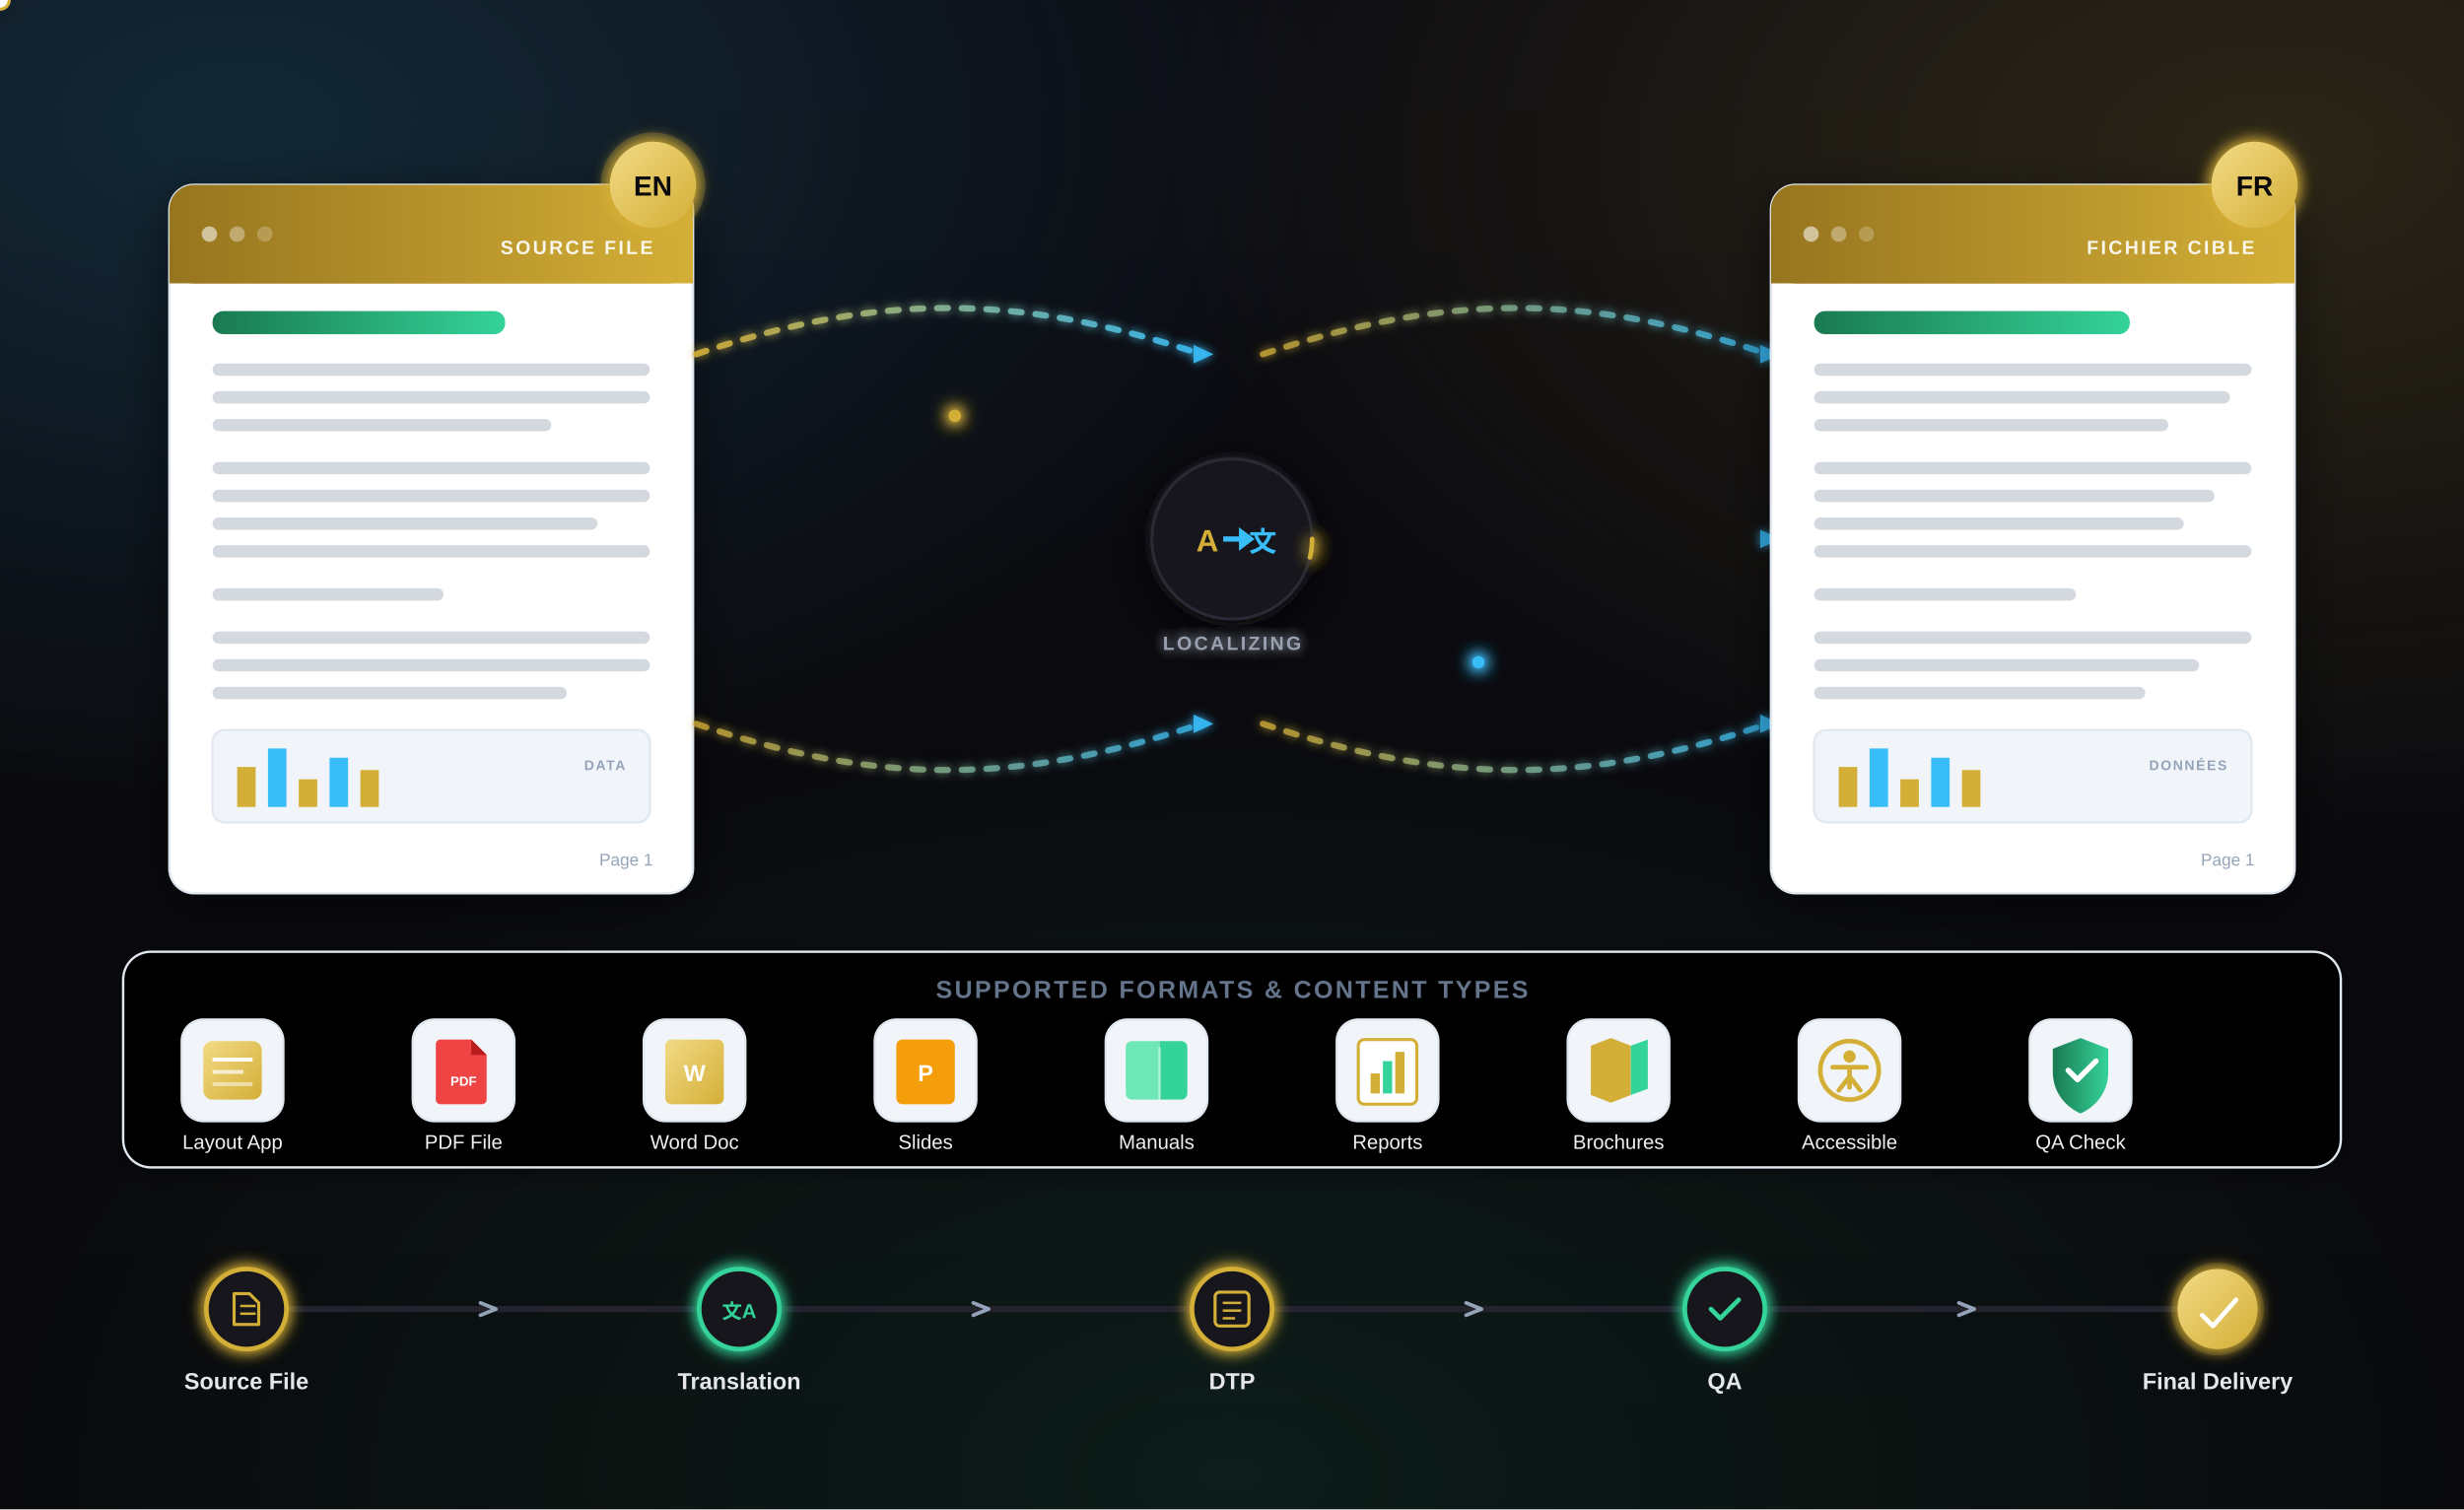
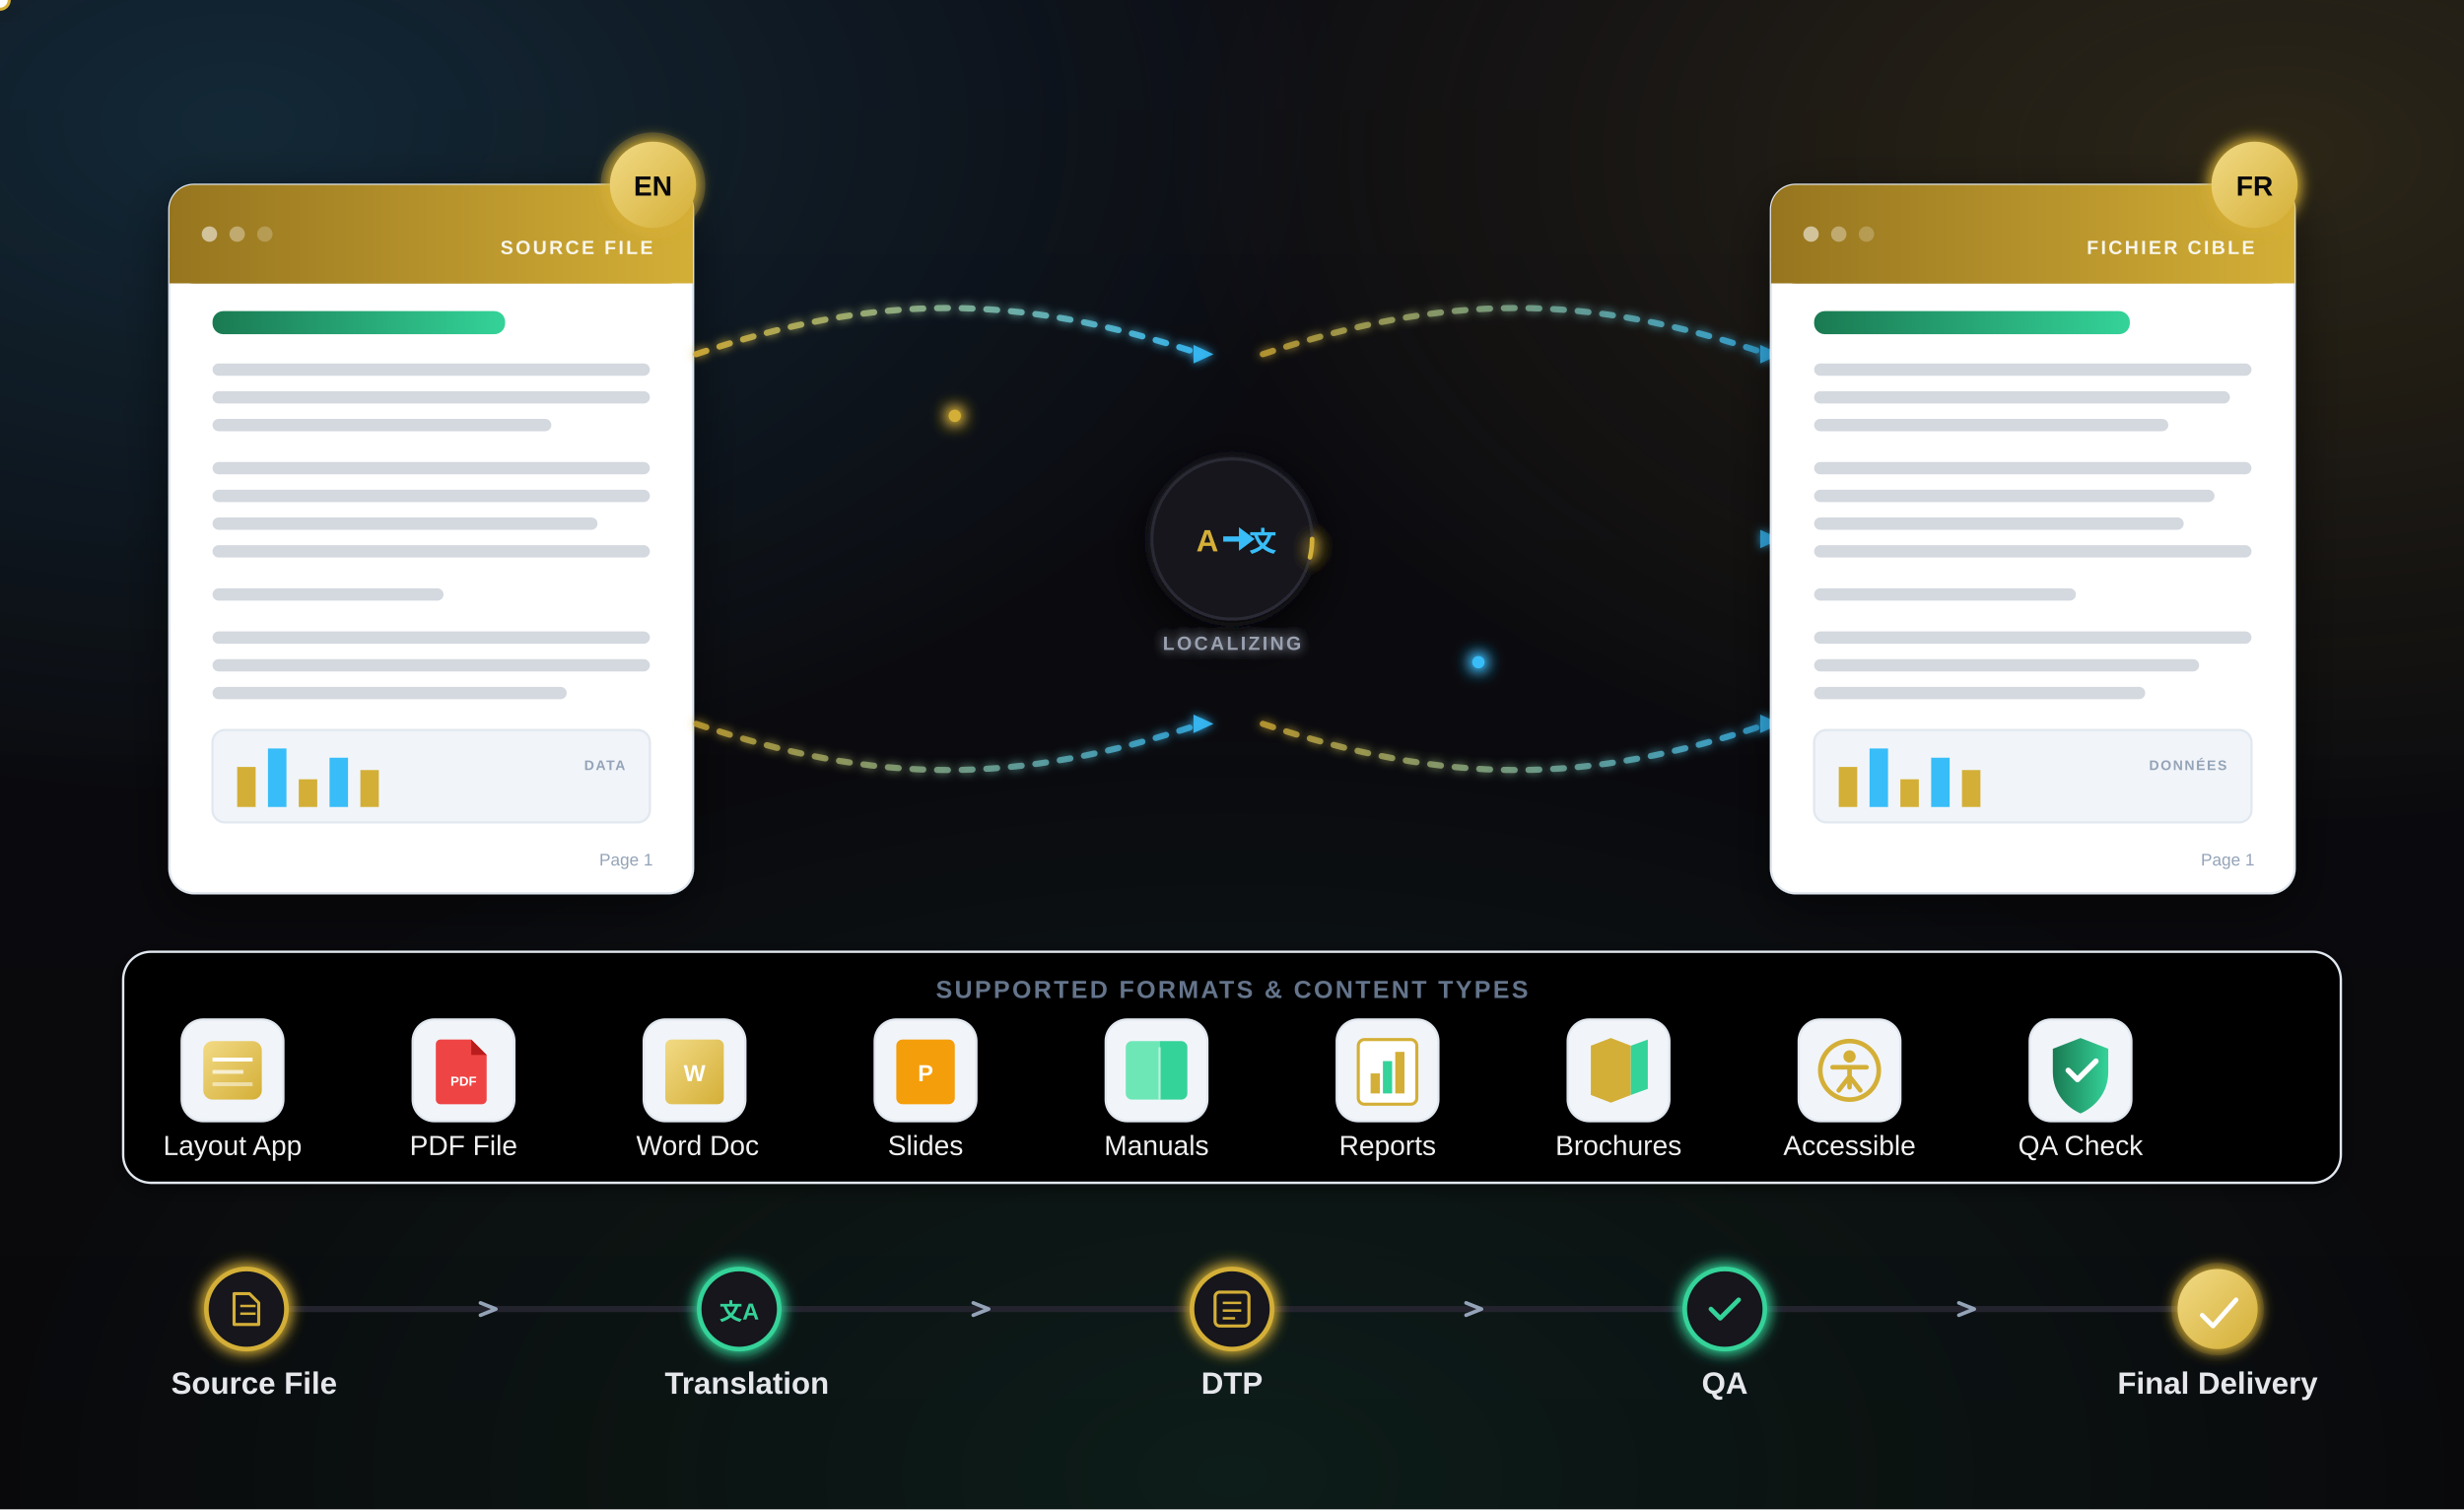
<svg xmlns="http://www.w3.org/2000/svg" viewBox="0 0 1600 980" font-family="'Plus Jakarta Sans','Segoe UI',Arial,sans-serif">
  <defs>
    <linearGradient id="bgBase" x1="0" y1="0" x2="0" y2="1">
      <stop offset="0%" stop-color="#0c0c12" />
      <stop offset="100%" stop-color="#09090b" />
    </linearGradient>
    <radialGradient id="glowBlue" cx="10%" cy="8%" r="45%">
      <stop offset="0%" stop-color="#38bdf8" stop-opacity="0.16" />
      <stop offset="100%" stop-color="#38bdf8" stop-opacity="0" />
    </radialGradient>
    <radialGradient id="glowTeal" cx="92%" cy="10%" r="45%">
      <stop offset="0%" stop-color="#d4af37" stop-opacity="0.16" />
      <stop offset="100%" stop-color="#d4af37" stop-opacity="0" />
    </radialGradient>
    <radialGradient id="glowGray" cx="50%" cy="98%" r="50%">
      <stop offset="0%" stop-color="#34d399" stop-opacity="0.10" />
      <stop offset="100%" stop-color="#34d399" stop-opacity="0" />
    </radialGradient>
    <linearGradient id="headerBlue" x1="0" y1="0" x2="1" y2="0">
      <stop offset="0%" stop-color="#96751f" />
      <stop offset="100%" stop-color="#d4af37" />
    </linearGradient>
    <linearGradient id="badgeBlue" x1="0" y1="0" x2="1" y2="1">
      <stop offset="0%" stop-color="#f2da85" />
      <stop offset="100%" stop-color="#d4af37" />
    </linearGradient>
    <linearGradient id="tealAccent" x1="0" y1="0" x2="1" y2="0">
      <stop offset="0%" stop-color="#1a7a52" />
      <stop offset="100%" stop-color="#34d399" />
    </linearGradient>
    <linearGradient id="arrowGrad" x1="0" y1="0" x2="1" y2="0">
      <stop offset="0%" stop-color="#d4af37" />
      <stop offset="100%" stop-color="#38bdf8" />
    </linearGradient>
    <linearGradient id="lineGrad" x1="0" y1="0" x2="1" y2="0">
      <stop offset="0%" stop-color="#d4af37" />
      <stop offset="50%" stop-color="#38bdf8" />
      <stop offset="100%" stop-color="#d4af37" />
    </linearGradient>
    <filter id="softShadow" x="-50%" y="-50%" width="200%" height="200%">
      <feDropShadow dx="0" dy="10" stdDeviation="16" flood-color="#000000" flood-opacity="0.5" />
    </filter>
    <filter id="softShadowSmall" x="-70%" y="-70%" width="240%" height="240%">
      <feDropShadow dx="0" dy="3" stdDeviation="6" flood-color="#000000" flood-opacity="0.45" />
    </filter>
    <filter id="glowGold" x="-120%" y="-120%" width="340%" height="340%">
      <feGaussianBlur stdDeviation="5" result="blur" />
      <feFlood flood-color="#d4af37" flood-opacity="0.9" result="color" />
      <feComposite in="color" in2="blur" operator="in" result="glow" />
      <feMerge>
        <feMergeNode in="glow" />
        <feMergeNode in="glow" />
        <feMergeNode in="SourceGraphic" />
      </feMerge>
    </filter>
    <filter id="glowBlueSoft" x="-120%" y="-120%" width="340%" height="340%">
      <feGaussianBlur stdDeviation="5" result="blur" />
      <feFlood flood-color="#38bdf8" flood-opacity="0.9" result="color" />
      <feComposite in="color" in2="blur" operator="in" result="glow" />
      <feMerge>
        <feMergeNode in="glow" />
        <feMergeNode in="glow" />
        <feMergeNode in="SourceGraphic" />
      </feMerge>
    </filter>
    <filter id="glowGreen" x="-120%" y="-120%" width="340%" height="340%">
      <feGaussianBlur stdDeviation="5" result="blur" />
      <feFlood flood-color="#34d399" flood-opacity="0.9" result="color" />
      <feComposite in="color" in2="blur" operator="in" result="glow" />
      <feMerge>
        <feMergeNode in="glow" />
        <feMergeNode in="glow" />
        <feMergeNode in="SourceGraphic" />
      </feMerge>
    </filter>
    <filter id="glowLine" x="-60%" y="-200%" width="220%" height="500%">
      <feGaussianBlur stdDeviation="3.2" result="blur" />
      <feMerge>
        <feMergeNode in="blur" />
        <feMergeNode in="SourceGraphic" />
      </feMerge>
    </filter>
  </defs>
  <rect x="0" y="0" width="1600" height="980" fill="url(#bgBase)" />
  <rect x="0" y="0" width="1600" height="980" fill="url(#glowBlue)" />
  <rect x="0" y="0" width="1600" height="980" fill="url(#glowTeal)" />
  <rect x="0" y="0" width="1600" height="980" fill="url(#glowGray)" />
  <g id="source-document">
    <rect x="110" y="120" width="340" height="460" rx="16" fill="#ffffff" stroke="#e2e8f0" stroke-width="1.5" filter="url(#softShadow)" />
    <rect x="110" y="120" width="340" height="64" rx="16" fill="url(#headerBlue)" />
    <rect x="110" y="168" width="340" height="16" fill="url(#headerBlue)" />
    <circle cx="136" cy="152" r="5" fill="#ffffff" opacity="0.55" />
    <circle cx="154" cy="152" r="5" fill="#ffffff" opacity="0.35" />
    <circle cx="172" cy="152" r="5" fill="#ffffff" opacity="0.22" />
    <text x="424" y="165" font-size="12.5" fill="#ffffff" text-anchor="end" font-weight="700" opacity="0.9" letter-spacing="1.5">SOURCE FILE</text>
    <g>
      <circle cx="424" cy="120" r="34" fill="#d4af37" opacity="0.22">
        <animate attributeName="r" values="30;40;30" dur="2.6s" repeatCount="indefinite" />
        <animate attributeName="opacity" values="0.28;0.03;0.28" dur="2.6s" repeatCount="indefinite" />
      </circle>
      <circle cx="424" cy="120" r="28" fill="url(#badgeBlue)" filter="url(#glowGold)" />
      <text x="424" y="127" font-size="18" fill="#09090b" text-anchor="middle" font-weight="700">EN</text>
    </g>
    <rect x="138" y="202" width="190" height="15" rx="7" fill="url(#tealAccent)" />
    <g fill="#64748b" opacity="0.28">
      <rect x="138" y="236" width="284" height="8" rx="4" />
      <rect x="138" y="254" width="284" height="8" rx="4" />
      <rect x="138" y="272" width="220" height="8" rx="4" />
      <rect x="138" y="300" width="284" height="8" rx="4" />
      <rect x="138" y="318" width="284" height="8" rx="4" />
      <rect x="138" y="336" width="250" height="8" rx="4" />
      <rect x="138" y="354" width="284" height="8" rx="4" />
      <rect x="138" y="382" width="150" height="8" rx="4" />
      <rect x="138" y="410" width="284" height="8" rx="4" />
      <rect x="138" y="428" width="284" height="8" rx="4" />
      <rect x="138" y="446" width="230" height="8" rx="4" />
    </g>
    <rect x="138" y="474" width="284" height="60" rx="8" fill="#f1f5f9" stroke="#e2e8f0" stroke-width="1.5" />
    <rect x="154" y="498" width="12" height="26" fill="#d4af37" />
    <rect x="174" y="486" width="12" height="38" fill="#38bdf8" />
    <rect x="194" y="506" width="12" height="18" fill="#d4af37" />
    <rect x="214" y="492" width="12" height="32" fill="#38bdf8" />
    <rect x="234" y="500" width="12" height="24" fill="#d4af37" />
    <text x="406" y="500" font-size="9" fill="#94a3b8" text-anchor="end" letter-spacing="1" font-weight="700">DATA</text>
    <text x="424" y="562" font-size="11" fill="#94a3b8" text-anchor="end">Page 1</text>
    <clipPath id="docClip">
      <rect x="110" y="120" width="340" height="460" rx="16" />
    </clipPath>
    <g clip-path="url(#docClip)">
      <rect x="110" y="-80" width="340" height="90" fill="#d4af37" opacity="0.10">
        <animate attributeName="y" values="-90;660" dur="3.6s" repeatCount="indefinite" />
      </rect>
    </g>
  </g>
  <g id="transformation" stroke-linecap="round" filter="url(#glowLine)">
    <path d="M 452 230 C 570 190, 660 190, 780 230" fill="none" stroke="url(#arrowGrad)" stroke-width="4" opacity="0.9" stroke-dasharray="7 9">
      <animate attributeName="stroke-dashoffset" values="0;-32" dur="1.4s" repeatCount="indefinite" />
    </path>
    <path d="M 452 350 C 580 350, 660 350, 780 350" fill="none" stroke="url(#arrowGrad)" stroke-width="4" opacity="0.75" stroke-dasharray="7 9">
      <animate attributeName="stroke-dashoffset" values="0;-32" dur="1.4s" repeatCount="indefinite" begin="0.25s" />
    </path>
    <path d="M 452 470 C 570 510, 660 510, 780 470" fill="none" stroke="url(#arrowGrad)" stroke-width="4" opacity="0.75" stroke-dasharray="7 9">
      <animate attributeName="stroke-dashoffset" values="0;-32" dur="1.4s" repeatCount="indefinite" begin="0.5s" />
    </path>
    <path d="M 820 230 C 940 190, 1030 190, 1148 230" fill="none" stroke="url(#arrowGrad)" stroke-width="4" opacity="0.75" stroke-dasharray="7 9">
      <animate attributeName="stroke-dashoffset" values="0;-32" dur="1.4s" repeatCount="indefinite" begin="0.15s" />
    </path>
    <path d="M 820 350 C 940 350, 1030 350, 1148 350" fill="none" stroke="url(#arrowGrad)" stroke-width="4" opacity="0.75" stroke-dasharray="7 9">
      <animate attributeName="stroke-dashoffset" values="0;-32" dur="1.4s" repeatCount="indefinite" begin="0.4s" />
    </path>
    <path d="M 820 470 C 940 510, 1030 510, 1148 470" fill="none" stroke="url(#arrowGrad)" stroke-width="4" opacity="0.75" stroke-dasharray="7 9">
      <animate attributeName="stroke-dashoffset" values="0;-32" dur="1.4s" repeatCount="indefinite" begin="0.65s" />
    </path>
    <g fill="#38bdf8" opacity="0.9">
      <path d="M 775 224 l 13 6 l -13 6 z" />
      <path d="M 775 344 l 13 6 l -13 6 z" />
      <path d="M 775 464 l 13 6 l -13 6 z" />
      <path d="M 1143 224 l 13 6 l -13 6 z" />
      <path d="M 1143 344 l 13 6 l -13 6 z" />
      <path d="M 1143 464 l 13 6 l -13 6 z" />
    </g>
    <circle cx="620" cy="270" r="4" fill="#d4af37" filter="url(#glowGold)">
      <animate attributeName="cy" values="270;258;270" dur="2.2s" repeatCount="indefinite" />
      <animate attributeName="opacity" values="0.6;0.1;0.6" dur="2.2s" repeatCount="indefinite" />
    </circle>
    <circle cx="960" cy="430" r="4" fill="#38bdf8" filter="url(#glowBlueSoft)">
      <animate attributeName="cy" values="430;418;430" dur="2.4s" repeatCount="indefinite" />
      <animate attributeName="opacity" values="0.6;0.1;0.6" dur="2.4s" repeatCount="indefinite" />
    </circle>
    <g transform="translate(800,350)">
      <circle r="52" fill="#14141c" filter="url(#softShadow)" />
      <circle r="52" fill="none" stroke="#2a2a35" stroke-width="2" />
      <circle r="52" fill="none" stroke="url(#lineGrad)" stroke-width="3" stroke-dasharray="12 315" stroke-linecap="round" filter="url(#glowGold)">
        <animateTransform attributeName="transform" type="rotate" from="0 0 0" to="360 0 0" dur="4s" repeatCount="indefinite" />
      </circle>
      <text x="-16" y="8" font-size="20" fill="#d4af37" text-anchor="middle" font-weight="800">A</text>
      <path d="M -2 -2 L 10 -2 L 10 -9 L 22 0 L 10 9 L 10 2 L -2 2 Z" fill="#38bdf8" transform="translate(-4,0) scale(0.85)" />
      <text x="20" y="8" font-size="18" fill="#38bdf8" text-anchor="middle" font-weight="800">文</text>
    </g>
    <text x="800" y="422" font-size="12.5" fill="#9aa1b0" text-anchor="middle" font-weight="700" letter-spacing="1.5">LOCALIZING</text>
-     <g font-size="15" font-weight="800" text-anchor="middle" fill="#d4af37">
+     <g font-size="20" font-weight="800" text-anchor="middle" fill="#d4af37">
      <text x="800" y="445" opacity="0">French
        <animate attributeName="opacity" values="1;1;0;0" keyTimes="0;0.154;0.167;1" dur="12s" repeatCount="indefinite" />
      </text>
      <text x="800" y="445" opacity="0">German
        <animate attributeName="opacity" values="0;0;1;1;0;0" keyTimes="0;0.167;0.179;0.321;0.333;1" dur="12s" repeatCount="indefinite" />
      </text>
      <text x="800" y="445" opacity="0">Spanish
        <animate attributeName="opacity" values="0;0;1;1;0;0" keyTimes="0;0.333;0.346;0.487;0.5;1" dur="12s" repeatCount="indefinite" />
      </text>
      <text x="800" y="445" opacity="0">Japanese
        <animate attributeName="opacity" values="0;0;1;1;0;0" keyTimes="0;0.5;0.512;0.654;0.667;1" dur="12s" repeatCount="indefinite" />
      </text>
      <text x="800" y="445" opacity="0">Arabic
        <animate attributeName="opacity" values="0;0;1;1;0;0" keyTimes="0;0.667;0.679;0.821;0.833;1" dur="12s" repeatCount="indefinite" />
      </text>
      <text x="800" y="445" opacity="0">Chinese
        <animate attributeName="opacity" values="0;0;1;1;0" keyTimes="0;0.833;0.846;0.988;1" dur="12s" repeatCount="indefinite" />
      </text>
    </g>
  </g>
  <g id="localized-document">
    <rect x="1150" y="120" width="340" height="460" rx="16" fill="#ffffff" stroke="#e2e8f0" stroke-width="1.5" filter="url(#softShadow)" />
    <g id="doc-fr">
      <animate attributeName="opacity" values="1;1;0;0" keyTimes="0;0.154;0.167;1" dur="12s" repeatCount="indefinite" />
      <animateTransform attributeName="transform" type="translate" values="0,0; 0,0; 0,-10; 0,-10" keyTimes="0;0.154;0.167;1" dur="12s" repeatCount="indefinite" />
      <rect x="1150" y="120" width="340" height="64" rx="16" fill="url(#headerBlue)" />
      <rect x="1150" y="168" width="340" height="16" fill="url(#headerBlue)" />
      <circle cx="1176" cy="152" r="5" fill="#ffffff" opacity="0.55" />
      <circle cx="1194" cy="152" r="5" fill="#ffffff" opacity="0.35" />
      <circle cx="1212" cy="152" r="5" fill="#ffffff" opacity="0.22" />
      <text x="1464" y="165" font-size="12.5" fill="#ffffff" text-anchor="end" font-weight="700" opacity="0.9" letter-spacing="1.5">FICHIER CIBLE</text>
      <circle cx="1464" cy="120" r="28" fill="url(#badgeBlue)" filter="url(#glowGold)" />
      <text x="1464" y="127" font-size="18" fill="#09090b" text-anchor="middle" font-weight="700">FR</text>
      <rect x="1178" y="202" width="205" height="15" rx="7" fill="url(#tealAccent)" />
      <g fill="#64748b" opacity="0.28">
        <rect x="1178" y="236" width="284" height="8" rx="4" />
        <rect x="1178" y="254" width="270" height="8" rx="4" />
        <rect x="1178" y="272" width="230" height="8" rx="4" />
        <rect x="1178" y="300" width="284" height="8" rx="4" />
        <rect x="1178" y="318" width="260" height="8" rx="4" />
        <rect x="1178" y="336" width="240" height="8" rx="4" />
        <rect x="1178" y="354" width="284" height="8" rx="4" />
        <rect x="1178" y="382" width="170" height="8" rx="4" />
        <rect x="1178" y="410" width="284" height="8" rx="4" />
        <rect x="1178" y="428" width="250" height="8" rx="4" />
        <rect x="1178" y="446" width="215" height="8" rx="4" />
      </g>
      <rect x="1178" y="474" width="284" height="60" rx="8" fill="#f1f5f9" stroke="#e2e8f0" stroke-width="1.5" />
      <rect x="1194" y="498" width="12" height="26" fill="#d4af37" />
      <rect x="1214" y="486" width="12" height="38" fill="#38bdf8" />
      <rect x="1234" y="506" width="12" height="18" fill="#d4af37" />
      <rect x="1254" y="492" width="12" height="32" fill="#38bdf8" />
      <rect x="1274" y="500" width="12" height="24" fill="#d4af37" />
      <text x="1446" y="500" font-size="9" fill="#94a3b8" text-anchor="end" letter-spacing="1" font-weight="700">DONNÉES</text>
      <text x="1464" y="562" font-size="11" fill="#94a3b8" text-anchor="end">Page 1</text>
    </g>
    <g id="doc-de" opacity="0">
      <animate attributeName="opacity" values="0;0;1;1;0;0" keyTimes="0;0.167;0.179;0.321;0.333;1" dur="12s" repeatCount="indefinite" />
      <animateTransform attributeName="transform" type="translate" values="0,10; 0,10; 0,0; 0,0; 0,-10; 0,-10" keyTimes="0;0.167;0.179;0.321;0.333;1" dur="12s" repeatCount="indefinite" />
      <rect x="1150" y="120" width="340" height="64" rx="16" fill="url(#headerBlue)" />
      <rect x="1150" y="168" width="340" height="16" fill="url(#headerBlue)" />
      <circle cx="1176" cy="152" r="5" fill="#ffffff" opacity="0.55" />
      <circle cx="1194" cy="152" r="5" fill="#ffffff" opacity="0.35" />
      <circle cx="1212" cy="152" r="5" fill="#ffffff" opacity="0.22" />
      <text x="1464" y="165" font-size="12.5" fill="#ffffff" text-anchor="end" font-weight="700" opacity="0.9" letter-spacing="1.5">ZIELDATEI</text>
      <circle cx="1464" cy="120" r="28" fill="url(#badgeBlue)" filter="url(#glowGold)" />
      <text x="1464" y="127" font-size="18" fill="#09090b" text-anchor="middle" font-weight="700">DE</text>
      <rect x="1178" y="202" width="230" height="15" rx="7" fill="url(#tealAccent)" />
      <g fill="#64748b" opacity="0.28">
        <rect x="1178" y="236" width="284" height="8" rx="4" />
        <rect x="1178" y="254" width="284" height="8" rx="4" />
        <rect x="1178" y="272" width="245" height="8" rx="4" />
        <rect x="1178" y="300" width="284" height="8" rx="4" />
        <rect x="1178" y="318" width="284" height="8" rx="4" />
        <rect x="1178" y="336" width="260" height="8" rx="4" />
        <rect x="1178" y="354" width="284" height="8" rx="4" />
        <rect x="1178" y="382" width="190" height="8" rx="4" />
        <rect x="1178" y="410" width="284" height="8" rx="4" />
        <rect x="1178" y="428" width="284" height="8" rx="4" />
        <rect x="1178" y="446" width="240" height="8" rx="4" />
      </g>
      <rect x="1178" y="474" width="284" height="60" rx="8" fill="#f1f5f9" stroke="#e2e8f0" stroke-width="1.5" />
      <rect x="1194" y="498" width="12" height="26" fill="#d4af37" />
      <rect x="1214" y="486" width="12" height="38" fill="#38bdf8" />
      <rect x="1234" y="506" width="12" height="18" fill="#d4af37" />
      <rect x="1254" y="492" width="12" height="32" fill="#38bdf8" />
      <rect x="1274" y="500" width="12" height="24" fill="#d4af37" />
      <text x="1446" y="500" font-size="9" fill="#94a3b8" text-anchor="end" letter-spacing="1" font-weight="700">DATEN</text>
      <text x="1464" y="562" font-size="11" fill="#94a3b8" text-anchor="end">Seite 1</text>
    </g>
    <g id="doc-es" opacity="0">
      <animate attributeName="opacity" values="0;0;1;1;0;0" keyTimes="0;0.333;0.346;0.487;0.5;1" dur="12s" repeatCount="indefinite" />
      <animateTransform attributeName="transform" type="translate" values="0,10; 0,10; 0,0; 0,0; 0,-10; 0,-10" keyTimes="0;0.333;0.346;0.487;0.5;1" dur="12s" repeatCount="indefinite" />
      <rect x="1150" y="120" width="340" height="64" rx="16" fill="url(#headerBlue)" />
      <rect x="1150" y="168" width="340" height="16" fill="url(#headerBlue)" />
      <circle cx="1176" cy="152" r="5" fill="#ffffff" opacity="0.55" />
      <circle cx="1194" cy="152" r="5" fill="#ffffff" opacity="0.35" />
      <circle cx="1212" cy="152" r="5" fill="#ffffff" opacity="0.22" />
      <text x="1464" y="165" font-size="12.5" fill="#ffffff" text-anchor="end" font-weight="700" opacity="0.9" letter-spacing="1.5">ARCHIVO META</text>
      <circle cx="1464" cy="120" r="28" fill="url(#badgeBlue)" filter="url(#glowGold)" />
      <text x="1464" y="127" font-size="18" fill="#09090b" text-anchor="middle" font-weight="700">ES</text>
      <rect x="1178" y="202" width="215" height="15" rx="7" fill="url(#tealAccent)" />
      <g fill="#64748b" opacity="0.28">
        <rect x="1178" y="236" width="284" height="8" rx="4" />
        <rect x="1178" y="254" width="284" height="8" rx="4" />
        <rect x="1178" y="272" width="215" height="8" rx="4" />
        <rect x="1178" y="300" width="284" height="8" rx="4" />
        <rect x="1178" y="318" width="284" height="8" rx="4" />
        <rect x="1178" y="336" width="255" height="8" rx="4" />
        <rect x="1178" y="354" width="284" height="8" rx="4" />
        <rect x="1178" y="382" width="160" height="8" rx="4" />
        <rect x="1178" y="410" width="284" height="8" rx="4" />
        <rect x="1178" y="428" width="284" height="8" rx="4" />
        <rect x="1178" y="446" width="225" height="8" rx="4" />
      </g>
      <rect x="1178" y="474" width="284" height="60" rx="8" fill="#f1f5f9" stroke="#e2e8f0" stroke-width="1.5" />
      <rect x="1194" y="498" width="12" height="26" fill="#d4af37" />
      <rect x="1214" y="486" width="12" height="38" fill="#38bdf8" />
      <rect x="1234" y="506" width="12" height="18" fill="#d4af37" />
      <rect x="1254" y="492" width="12" height="32" fill="#38bdf8" />
      <rect x="1274" y="500" width="12" height="24" fill="#d4af37" />
      <text x="1446" y="500" font-size="9" fill="#94a3b8" text-anchor="end" letter-spacing="1" font-weight="700">DATOS</text>
      <text x="1464" y="562" font-size="11" fill="#94a3b8" text-anchor="end">Página 1</text>
    </g>
    <g id="doc-ja" opacity="0">
      <animate attributeName="opacity" values="0;0;1;1;0;0" keyTimes="0;0.5;0.512;0.654;0.667;1" dur="12s" repeatCount="indefinite" />
      <animateTransform attributeName="transform" type="translate" values="0,10; 0,10; 0,0; 0,0; 0,-10; 0,-10" keyTimes="0;0.5;0.512;0.654;0.667;1" dur="12s" repeatCount="indefinite" />
      <rect x="1150" y="120" width="340" height="64" rx="16" fill="url(#headerBlue)" />
      <rect x="1150" y="168" width="340" height="16" fill="url(#headerBlue)" />
      <circle cx="1176" cy="152" r="5" fill="#ffffff" opacity="0.55" />
      <circle cx="1194" cy="152" r="5" fill="#ffffff" opacity="0.35" />
      <circle cx="1212" cy="152" r="5" fill="#ffffff" opacity="0.22" />
      <text x="1464" y="165" font-size="12.5" fill="#ffffff" text-anchor="end" font-weight="700" opacity="0.9" letter-spacing="1.5">ターゲットファイル</text>
      <circle cx="1464" cy="120" r="28" fill="url(#badgeBlue)" filter="url(#glowGold)" />
      <text x="1464" y="127" font-size="18" fill="#09090b" text-anchor="middle" font-weight="700">JA</text>
      <rect x="1178" y="202" width="190" height="15" rx="7" fill="url(#tealAccent)" />
      <g fill="#64748b" opacity="0.28">
        <rect x="1178" y="236" width="284" height="8" rx="4" />
        <rect x="1178" y="254" width="284" height="8" rx="4" />
        <rect x="1178" y="272" width="200" height="8" rx="4" />
        <rect x="1178" y="300" width="284" height="8" rx="4" />
        <rect x="1178" y="318" width="284" height="8" rx="4" />
        <rect x="1178" y="336" width="235" height="8" rx="4" />
        <rect x="1178" y="354" width="284" height="8" rx="4" />
        <rect x="1178" y="382" width="140" height="8" rx="4" />
        <rect x="1178" y="410" width="284" height="8" rx="4" />
        <rect x="1178" y="428" width="284" height="8" rx="4" />
        <rect x="1178" y="446" width="205" height="8" rx="4" />
      </g>
      <rect x="1178" y="474" width="284" height="60" rx="8" fill="#f1f5f9" stroke="#e2e8f0" stroke-width="1.5" />
      <rect x="1194" y="498" width="12" height="26" fill="#d4af37" />
      <rect x="1214" y="486" width="12" height="38" fill="#38bdf8" />
      <rect x="1234" y="506" width="12" height="18" fill="#d4af37" />
      <rect x="1254" y="492" width="12" height="32" fill="#38bdf8" />
      <rect x="1274" y="500" width="12" height="24" fill="#d4af37" />
      <text x="1446" y="500" font-size="9" fill="#94a3b8" text-anchor="end" letter-spacing="1" font-weight="700">データ</text>
      <text x="1464" y="562" font-size="11" fill="#94a3b8" text-anchor="end">1 ページ</text>
    </g>
    <g id="doc-ar" opacity="0">
      <animate attributeName="opacity" values="0;0;1;1;0;0" keyTimes="0;0.667;0.679;0.821;0.833;1" dur="12s" repeatCount="indefinite" />
      <animateTransform attributeName="transform" type="translate" values="0,10; 0,10; 0,0; 0,0; 0,-10; 0,-10" keyTimes="0;0.667;0.679;0.821;0.833;1" dur="12s" repeatCount="indefinite" />
      <rect x="1150" y="120" width="340" height="64" rx="16" fill="url(#headerBlue)" />
      <rect x="1150" y="168" width="340" height="16" fill="url(#headerBlue)" />
      <circle cx="1424" cy="152" r="5" fill="#ffffff" opacity="0.55" />
      <circle cx="1406" cy="152" r="5" fill="#ffffff" opacity="0.35" />
      <circle cx="1388" cy="152" r="5" fill="#ffffff" opacity="0.22" />
      <text x="1176" y="165" font-size="12.5" fill="#ffffff" text-anchor="start" font-weight="700" opacity="0.9" letter-spacing="1.5">ملف الهدف</text>
      <circle cx="1176" cy="120" r="28" fill="url(#badgeBlue)" filter="url(#glowGold)" />
      <text x="1176" y="127" font-size="18" fill="#09090b" text-anchor="middle" font-weight="700">AR</text>
      <rect x="1257" y="202" width="205" height="15" rx="7" fill="url(#tealAccent)" />
      <g fill="#64748b" opacity="0.28">
        <rect x="1178" y="236" width="284" height="8" rx="4" />
        <rect x="1178" y="254" width="284" height="8" rx="4" />
        <rect x="1248" y="272" width="214" height="8" rx="4" />
        <rect x="1178" y="300" width="284" height="8" rx="4" />
        <rect x="1178" y="318" width="284" height="8" rx="4" />
        <rect x="1208" y="336" width="254" height="8" rx="4" />
        <rect x="1178" y="354" width="284" height="8" rx="4" />
        <rect x="1322" y="382" width="140" height="8" rx="4" />
        <rect x="1178" y="410" width="284" height="8" rx="4" />
        <rect x="1178" y="428" width="284" height="8" rx="4" />
        <rect x="1258" y="446" width="204" height="8" rx="4" />
      </g>
      <rect x="1178" y="474" width="284" height="60" rx="8" fill="#f1f5f9" stroke="#e2e8f0" stroke-width="1.5" />
      <rect x="1434" y="498" width="12" height="26" fill="#d4af37" />
      <rect x="1414" y="486" width="12" height="38" fill="#38bdf8" />
      <rect x="1394" y="506" width="12" height="18" fill="#d4af37" />
      <rect x="1374" y="492" width="12" height="32" fill="#38bdf8" />
      <rect x="1354" y="500" width="12" height="24" fill="#d4af37" />
      <text x="1194" y="500" font-size="9" fill="#94a3b8" text-anchor="start" letter-spacing="1" font-weight="700">بيانات</text>
      <text x="1176" y="562" font-size="11" fill="#94a3b8" text-anchor="start">صفحة ١</text>
    </g>
    <g id="doc-zh" opacity="0">
      <animate attributeName="opacity" values="0;0;1;1;0" keyTimes="0;0.833;0.846;0.988;1" dur="12s" repeatCount="indefinite" />
      <animateTransform attributeName="transform" type="translate" values="0,10; 0,10; 0,0; 0,0; 0,-10" keyTimes="0;0.833;0.846;0.988;1" dur="12s" repeatCount="indefinite" />
      <rect x="1150" y="120" width="340" height="64" rx="16" fill="url(#headerBlue)" />
      <rect x="1150" y="168" width="340" height="16" fill="url(#headerBlue)" />
      <circle cx="1176" cy="152" r="5" fill="#ffffff" opacity="0.55" />
      <circle cx="1194" cy="152" r="5" fill="#ffffff" opacity="0.35" />
      <circle cx="1212" cy="152" r="5" fill="#ffffff" opacity="0.22" />
      <text x="1464" y="165" font-size="12.5" fill="#ffffff" text-anchor="end" font-weight="700" opacity="0.9" letter-spacing="1.5">目标文件</text>
      <circle cx="1464" cy="120" r="28" fill="url(#badgeBlue)" filter="url(#glowGold)" />
      <text x="1464" y="127" font-size="18" fill="#09090b" text-anchor="middle" font-weight="700">ZH</text>
      <rect x="1178" y="202" width="170" height="15" rx="7" fill="url(#tealAccent)" />
      <g fill="#64748b" opacity="0.28">
        <rect x="1178" y="236" width="284" height="8" rx="4" />
        <rect x="1178" y="254" width="284" height="8" rx="4" />
        <rect x="1178" y="272" width="185" height="8" rx="4" />
        <rect x="1178" y="300" width="284" height="8" rx="4" />
        <rect x="1178" y="318" width="284" height="8" rx="4" />
        <rect x="1178" y="336" width="225" height="8" rx="4" />
        <rect x="1178" y="354" width="284" height="8" rx="4" />
        <rect x="1178" y="382" width="120" height="8" rx="4" />
        <rect x="1178" y="410" width="284" height="8" rx="4" />
        <rect x="1178" y="428" width="284" height="8" rx="4" />
        <rect x="1178" y="446" width="195" height="8" rx="4" />
      </g>
      <rect x="1178" y="474" width="284" height="60" rx="8" fill="#f1f5f9" stroke="#e2e8f0" stroke-width="1.5" />
      <rect x="1194" y="498" width="12" height="26" fill="#d4af37" />
      <rect x="1214" y="486" width="12" height="38" fill="#38bdf8" />
      <rect x="1234" y="506" width="12" height="18" fill="#d4af37" />
      <rect x="1254" y="492" width="12" height="32" fill="#38bdf8" />
      <rect x="1274" y="500" width="12" height="24" fill="#d4af37" />
      <text x="1446" y="500" font-size="9" fill="#94a3b8" text-anchor="end" letter-spacing="1" font-weight="700">数据</text>
      <text x="1464" y="562" font-size="11" fill="#94a3b8" text-anchor="end">第 1 页</text>
    </g>
  </g>
  <g id="icon-row">
-     <rect x="80" y="618" width="1440" height="140" rx="18" stroke="#e2e8f0" stroke-width="1.5" filter="url(#softShadowSmall)" />
+     <rect x="80" y="618" width="1440" height="150" rx="18" stroke="#e2e8f0" stroke-width="1.5" filter="url(#softShadowSmall)" />
    <text x="800" y="648" font-size="16" fill="#64748b" text-anchor="middle" font-weight="700" letter-spacing="1.5">SUPPORTED FORMATS &amp; CONTENT TYPES</text>
    <g transform="translate(118,662)">
      <rect width="66" height="66" rx="14" fill="#f1f5f9" stroke="#e2e8f0" stroke-width="1.5" />
      <rect x="14" y="14" width="38" height="38" rx="6" fill="url(#badgeBlue)" />
      <line x1="20" y1="26" x2="46" y2="26" stroke="#ffffff" stroke-width="2.5" />
      <line x1="20" y1="34" x2="40" y2="34" stroke="#ffffff" stroke-width="2.5" opacity="0.7" />
      <line x1="20" y1="42" x2="46" y2="42" stroke="#ffffff" stroke-width="2.5" opacity="0.5" />
-       <text x="33" y="84" font-size="13" fill="#f1f1f1" text-anchor="middle">Layout App</text>
+       <text x="33" y="88" font-size="18" fill="#f1f1f1" text-anchor="middle">Layout App</text>
    </g>
    <g transform="translate(268,662)">
      <rect width="66" height="66" rx="14" fill="#f1f5f9" stroke="#e2e8f0" stroke-width="1.5" />
      <path d="M18 13 h20 l10 10 v29 a3 3 0 0 1 -3 3 h-27 a3 3 0 0 1 -3 -3 v-36 a3 3 0 0 1 3 -3 z" fill="#ef4444" />
      <path d="M38 13 v10 h10 z" fill="#b91c1c" />
      <text x="33" y="43" font-size="8.5" fill="#ffffff" text-anchor="middle" font-weight="700">PDF</text>
-       <text x="33" y="84" font-size="13" fill="#f1f1f1" text-anchor="middle">PDF File</text>
+       <text x="33" y="88" font-size="18" fill="#f1f1f1" text-anchor="middle">PDF File</text>
    </g>
    <g transform="translate(418,662)">
      <rect width="66" height="66" rx="14" fill="#f1f5f9" stroke="#e2e8f0" stroke-width="1.5" />
      <rect x="14" y="13" width="38" height="42" rx="4" fill="url(#badgeBlue)" />
      <text x="33" y="40" font-size="15" fill="#ffffff" text-anchor="middle" font-weight="700">W</text>
-       <text x="33" y="84" font-size="13" fill="#f1f1f1" text-anchor="middle">Word Doc</text>
+       <text x="35" y="88" font-size="18" fill="#f1f1f1" text-anchor="middle">Word Doc</text>
    </g>
    <g transform="translate(568,662)">
      <rect width="66" height="66" rx="14" fill="#f1f5f9" stroke="#e2e8f0" stroke-width="1.5" />
      <rect x="14" y="13" width="38" height="42" rx="4" fill="#f59e0b" />
      <text x="33" y="40" font-size="15" fill="#ffffff" text-anchor="middle" font-weight="700">P</text>
-       <text x="33" y="84" font-size="13" fill="#f1f1f1" text-anchor="middle">Slides</text>
+       <text x="33" y="88" font-size="18" fill="#f1f1f1" text-anchor="middle">Slides</text>
    </g>
    <g transform="translate(718,662)">
      <rect width="66" height="66" rx="14" fill="#f1f5f9" stroke="#e2e8f0" stroke-width="1.5" />
      <path d="M17 14 h18 v38 h-18 a4 4 0 0 1 -4 -4 v-30 a4 4 0 0 1 4 -4 z" fill="#6ee7b7" />
      <path d="M35 14 h14 a4 4 0 0 1 4 4 v30 a4 4 0 0 1 -4 4 h-14 z" fill="#34d399" />
      <line x1="35" y1="18" x2="35" y2="52" stroke="#ffffff" stroke-width="1.5" opacity="0.5" />
-       <text x="33" y="84" font-size="13" fill="#f1f1f1" text-anchor="middle">Manuals</text>
+       <text x="33" y="88" font-size="18" fill="#f1f1f1" text-anchor="middle">Manuals</text>
    </g>
    <g transform="translate(868,662)">
      <rect width="66" height="66" rx="14" fill="#f1f5f9" stroke="#e2e8f0" stroke-width="1.5" />
      <rect x="14" y="13" width="38" height="42" rx="4" fill="#ffffff" stroke="#d4af37" stroke-width="2" />
      <rect x="22" y="35" width="6" height="13" fill="#d4af37" />
      <rect x="30" y="27" width="6" height="21" fill="#34d399" />
      <rect x="38" y="21" width="6" height="27" fill="#d4af37" />
-       <text x="33" y="84" font-size="13" fill="#f1f1f1" text-anchor="middle">Reports</text>
+       <text x="33" y="88" font-size="18" fill="#f1f1f1" text-anchor="middle">Reports</text>
    </g>
    <g transform="translate(1018,662)">
      <rect width="66" height="66" rx="14" fill="#f1f5f9" stroke="#e2e8f0" stroke-width="1.5" />
      <path d="M15 17 l13 -5 l13 5 v32 l-13 5 l-13 -5 z" fill="#d4af37" />
      <path d="M41 17 l11 -4 v32 l-11 4 z" fill="#34d399" />
-       <text x="33" y="84" font-size="13" fill="#f1f1f1" text-anchor="middle">Brochures</text>
+       <text x="33" y="88" font-size="18" fill="#f1f1f1" text-anchor="middle">Brochures</text>
    </g>
    <g transform="translate(1168,662)">
      <rect width="66" height="66" rx="14" fill="#f1f5f9" stroke="#e2e8f0" stroke-width="1.5" />
      <circle cx="33" cy="33" r="19" fill="none" stroke="#d4af37" stroke-width="3" />
      <circle cx="33" cy="24" r="4" fill="#d4af37" />
      <path d="M22 31 h22 M33 31 v13 M33 37 l-7 9 M33 37 l7 9" stroke="#d4af37" stroke-width="3" stroke-linecap="round" fill="none" />
-       <text x="33" y="84" font-size="13" fill="#f1f1f1" text-anchor="middle">Accessible</text>
+       <text x="33" y="88" font-size="18" fill="#f1f1f1" text-anchor="middle">Accessible</text>
    </g>
    <g transform="translate(1318,662)">
      <rect width="66" height="66" rx="14" fill="#f1f5f9" stroke="#e2e8f0" stroke-width="1.5" />
      <path d="M33 12 l18 7 v15 c0 14 -9 23 -18 27 c-9 -4 -18 -13 -18 -27 v-15 z" fill="url(#tealAccent)" />
      <path d="M25 33 l6 6 l12 -12" fill="none" stroke="#ffffff" stroke-width="3.5" stroke-linecap="round" stroke-linejoin="round" />
-       <text x="33" y="84" font-size="13" fill="#f1f1f1" text-anchor="middle">QA Check</text>
+       <text x="33" y="88" font-size="18" fill="#f1f1f1" text-anchor="middle">QA Check</text>
    </g>
  </g>
  <g id="timeline">
    <line x1="160" y1="850" x2="1440" y2="850" stroke="#23232e" stroke-width="4" stroke-linecap="round" />
    <line x1="160" y1="850" x2="1440" y2="850" stroke="url(#lineGrad)" stroke-width="4" stroke-linecap="round" stroke-dasharray="1280" stroke-dashoffset="1280">
      <animate attributeName="stroke-dashoffset" values="1280;0" dur="3.2s" fill="freeze" begin="0.2s" />
    </line>
    <circle r="6" fill="#ffffff" stroke="#d4af37" stroke-width="2" filter="url(#softShadowSmall)">
      <animateMotion path="M160,850 L1440,850" dur="3.6s" repeatCount="indefinite" />
      <animate attributeName="opacity" values="0;1;1;0" keyTimes="0;0.05;0.9;1" dur="3.6s" repeatCount="indefinite" />
    </circle>
    <g transform="translate(160,850)">
      <circle r="26" fill="#14141c" stroke="#d4af37" stroke-width="3" filter="url(#glowGold)" />
      <path d="M -8 -10 h10 l6 6 v14 h-16 z" fill="none" stroke="#d4af37" stroke-width="2" stroke-linejoin="round" />
      <line x1="-4" y1="-2" x2="6" y2="-2" stroke="#d4af37" stroke-width="1.6" />
      <line x1="-4" y1="3" x2="6" y2="3" stroke="#d4af37" stroke-width="1.6" />
-       <text x="0" y="52" font-size="15" fill="#e5e7eb" text-anchor="middle" font-weight="700">Source File</text>
+       <text x="5" y="55" font-size="20" fill="#e5e7eb" text-anchor="middle" font-weight="700">Source File</text>
    </g>
    <g transform="translate(480,850)">
      <circle r="26" fill="#14141c" stroke="#34d399" stroke-width="3" filter="url(#glowGreen)" />
-       <text x="0" y="6" font-size="13" fill="#34d399" text-anchor="middle" font-weight="700">文A</text>
-       <text x="0" y="52" font-size="15" fill="#e5e7eb" text-anchor="middle" font-weight="700">Translation</text>
+       <text x="0" y="7" font-size="15" fill="#34d399" text-anchor="middle" font-weight="700">文A</text>
+       <text x="5" y="55" font-size="20" fill="#e5e7eb" text-anchor="middle" font-weight="700">Translation</text>
    </g>
    <g transform="translate(800,850)">
      <circle r="26" fill="#14141c" stroke="#d4af37" stroke-width="3" filter="url(#glowGold)" />
      <rect x="-11" y="-11" width="22" height="22" rx="3" fill="none" stroke="#d4af37" stroke-width="2" />
      <line x1="-6" y1="-4" x2="6" y2="-4" stroke="#d4af37" stroke-width="1.6" />
      <line x1="-6" y1="1" x2="6" y2="1" stroke="#d4af37" stroke-width="1.6" />
      <line x1="-6" y1="6" x2="2" y2="6" stroke="#d4af37" stroke-width="1.6" />
-       <text x="0" y="52" font-size="15" fill="#e5e7eb" text-anchor="middle" font-weight="700">DTP</text>
+       <text x="0" y="55" font-size="20" fill="#e5e7eb" text-anchor="middle" font-weight="700">DTP</text>
    </g>
    <g transform="translate(1120,850)">
      <circle r="26" fill="#14141c" stroke="#34d399" stroke-width="3" filter="url(#glowGreen)" />
      <path d="M -9 0 l 6 6 l 12 -12" fill="none" stroke="#34d399" stroke-width="3" stroke-linecap="round" stroke-linejoin="round" />
-       <text x="0" y="52" font-size="15" fill="#e5e7eb" text-anchor="middle" font-weight="700">QA</text>
+       <text x="0" y="55" font-size="20" fill="#e5e7eb" text-anchor="middle" font-weight="700">QA</text>
    </g>
    <g transform="translate(1440,850)">
      <circle r="30" fill="#d4af37" opacity="0.14">
        <animate attributeName="r" values="27;36;27" dur="2.4s" repeatCount="indefinite" />
        <animate attributeName="opacity" values="0.2;0.02;0.2" dur="2.4s" repeatCount="indefinite" />
      </circle>
      <circle r="26" fill="url(#badgeBlue)" filter="url(#glowGold)" />
      <path d="M -10 4 l 7 7 l 15 -17" fill="none" stroke="#ffffff" stroke-width="3" stroke-linecap="round" stroke-linejoin="round" />
-       <text x="0" y="52" font-size="15" fill="#e5e7eb" text-anchor="middle" font-weight="700">Final Delivery</text>
+       <text x="0" y="55" font-size="20" fill="#e5e7eb" text-anchor="middle" font-weight="700">Final Delivery</text>
    </g>
    <g fill="none" stroke="#94a3b8" stroke-width="2.4" stroke-linecap="round" stroke-linejoin="round">
      <path d="M312 846 l10 4 l-10 4" />
      <path d="M632 846 l10 4 l-10 4" />
      <path d="M952 846 l10 4 l-10 4" />
      <path d="M1272 846 l10 4 l-10 4" />
    </g>
  </g>
</svg>
